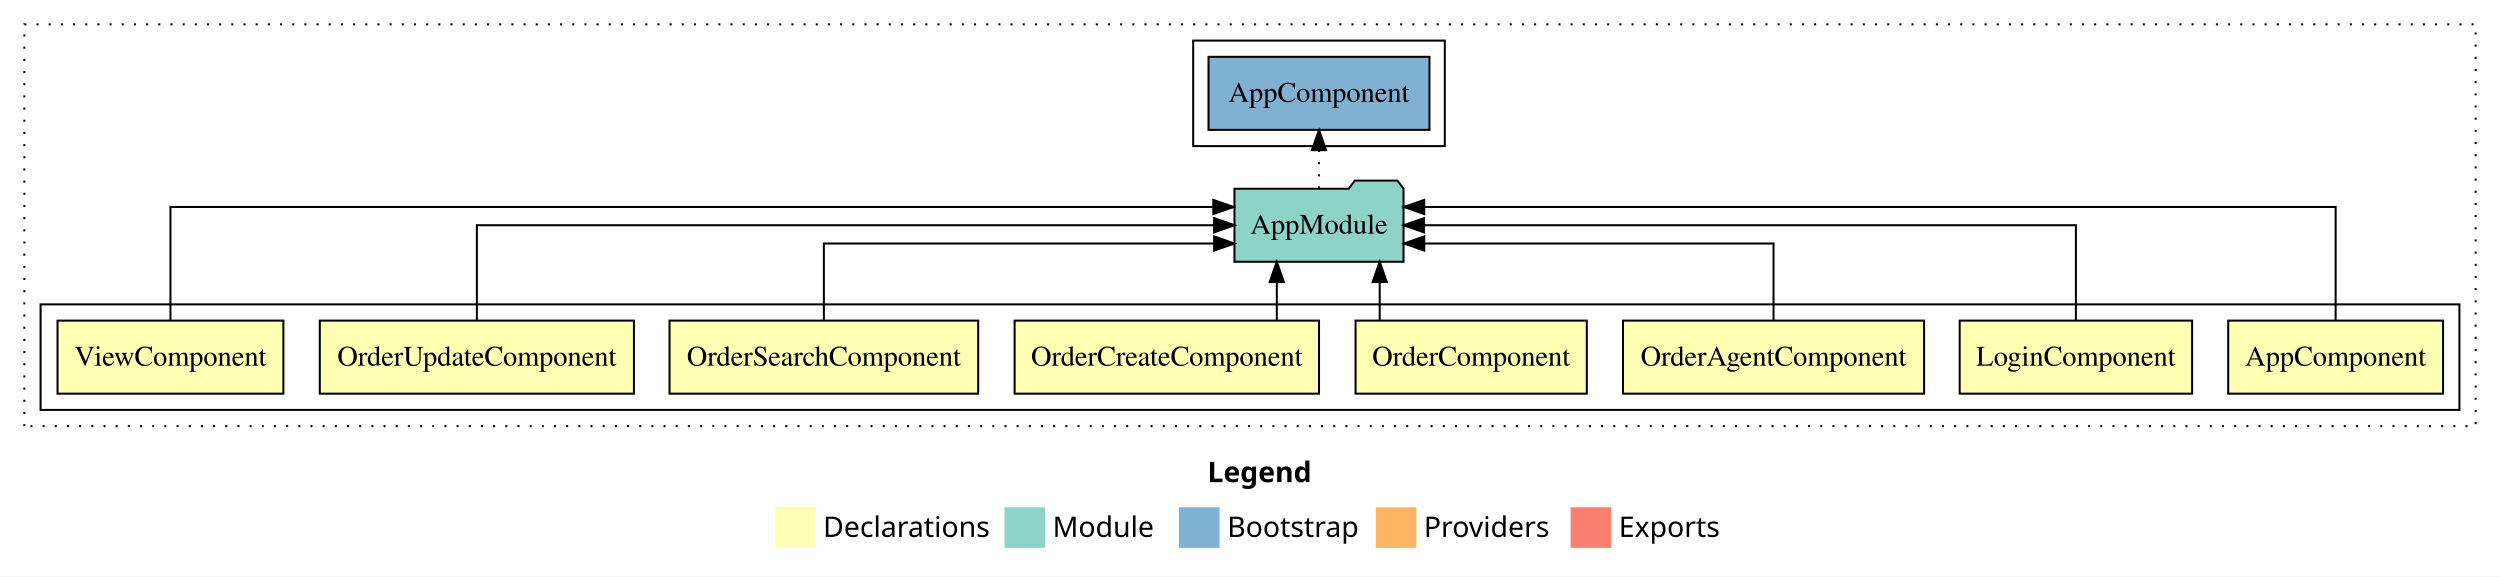
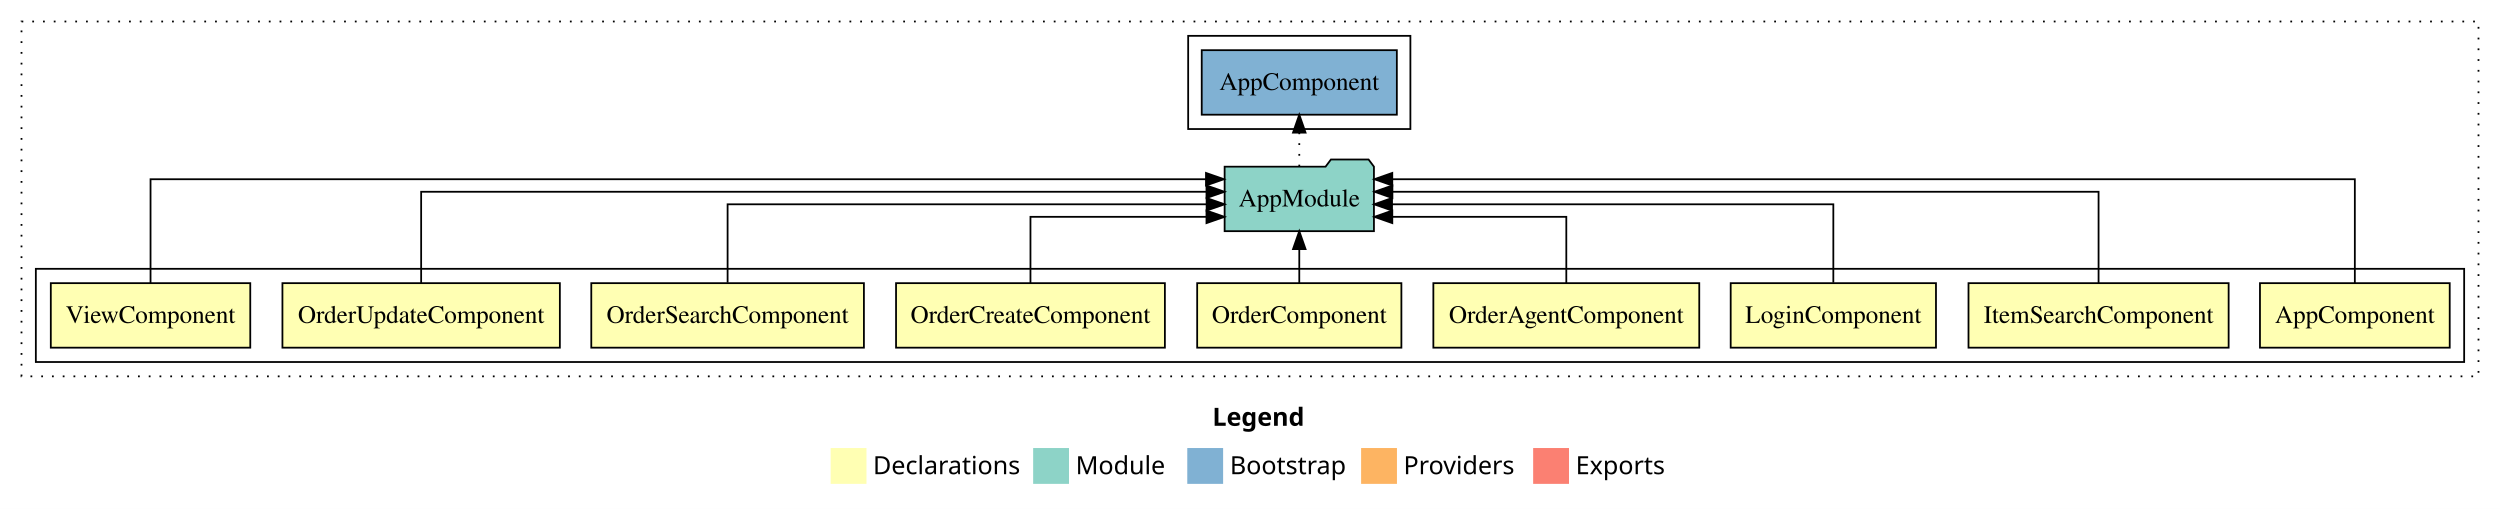
- <svg xmlns="http://www.w3.org/2000/svg" width="1232pt" height="284pt" viewBox="0.00 0.00 1232.00 284.00">
+ <svg xmlns="http://www.w3.org/2000/svg" width="1395pt" height="284pt" viewBox="0.00 0.00 1395.00 284.00">
  <g id="graph0" class="graph" transform="scale(1 1) rotate(0) translate(4 280)">
-     <polygon fill="#ffffff" stroke="transparent" points="-4,4 -4,-280 1228,-280 1228,4 -4,4" />
-     <text text-anchor="start" x="591.009" y="-42.4" font-family="sans-serif" font-weight="bold" font-size="14.00" fill="#000000">Legend</text>
-     <polygon fill="#ffffb3" stroke="transparent" points="378,-10 378,-30 398,-30 398,-10 378,-10" />
-     <text text-anchor="start" x="401.629" y="-15.4" font-family="sans-serif" font-size="14.00" fill="#000000">  Declarations</text>
-     <polygon fill="#8dd3c7" stroke="transparent" points="491,-10 491,-30 511,-30 511,-10 491,-10" />
-     <text text-anchor="start" x="514.725" y="-15.4" font-family="sans-serif" font-size="14.00" fill="#000000">  Module</text>
-     <polygon fill="#80b1d3" stroke="transparent" points="577,-10 577,-30 597,-30 597,-10 577,-10" />
-     <text text-anchor="start" x="600.781" y="-15.4" font-family="sans-serif" font-size="14.00" fill="#000000">  Bootstrap</text>
-     <polygon fill="#fdb462" stroke="transparent" points="674,-10 674,-30 694,-30 694,-10 674,-10" />
-     <text text-anchor="start" x="697.673" y="-15.4" font-family="sans-serif" font-size="14.00" fill="#000000">  Providers</text>
-     <polygon fill="#fb8072" stroke="transparent" points="770,-10 770,-30 790,-30 790,-10 770,-10" />
-     <text text-anchor="start" x="793.726" y="-15.4" font-family="sans-serif" font-size="14.00" fill="#000000">  Exports</text>
+     <polygon fill="#ffffff" stroke="transparent" points="-4,4 -4,-280 1391,-280 1391,4 -4,4" />
+     <text text-anchor="start" x="672.509" y="-42.4" font-family="sans-serif" font-weight="bold" font-size="14.00" fill="#000000">Legend</text>
+     <polygon fill="#ffffb3" stroke="transparent" points="459.5,-10 459.5,-30 479.5,-30 479.5,-10 459.5,-10" />
+     <text text-anchor="start" x="483.129" y="-15.4" font-family="sans-serif" font-size="14.00" fill="#000000">  Declarations</text>
+     <polygon fill="#8dd3c7" stroke="transparent" points="572.5,-10 572.5,-30 592.5,-30 592.5,-10 572.5,-10" />
+     <text text-anchor="start" x="596.225" y="-15.4" font-family="sans-serif" font-size="14.00" fill="#000000">  Module</text>
+     <polygon fill="#80b1d3" stroke="transparent" points="658.5,-10 658.5,-30 678.5,-30 678.5,-10 658.5,-10" />
+     <text text-anchor="start" x="682.281" y="-15.4" font-family="sans-serif" font-size="14.00" fill="#000000">  Bootstrap</text>
+     <polygon fill="#fdb462" stroke="transparent" points="755.5,-10 755.5,-30 775.5,-30 775.5,-10 755.5,-10" />
+     <text text-anchor="start" x="779.173" y="-15.4" font-family="sans-serif" font-size="14.00" fill="#000000">  Providers</text>
+     <polygon fill="#fb8072" stroke="transparent" points="851.5,-10 851.5,-30 871.5,-30 871.5,-10 851.5,-10" />
+     <text text-anchor="start" x="875.226" y="-15.4" font-family="sans-serif" font-size="14.00" fill="#000000">  Exports</text>
    <g id="clust1" class="cluster">
-       <polygon fill="none" stroke="#000000" stroke-dasharray="1,5" points="8,-70 8,-268 1216,-268 1216,-70 8,-70" />
+       <polygon fill="none" stroke="#000000" stroke-dasharray="1,5" points="8,-70 8,-268 1379,-268 1379,-70 8,-70" />
    </g>
    <g id="clust2" class="cluster">
-       <polygon fill="none" stroke="#000000" points="16,-78 16,-130 1208,-130 1208,-78 16,-78" />
+       <polygon fill="none" stroke="#000000" points="16,-78 16,-130 1371,-130 1371,-78 16,-78" />
    </g>
-     <g id="clust13" class="cluster">
-       <polygon fill="none" stroke="#000000" points="584,-208 584,-260 708,-260 708,-208 584,-208" />
+     <g id="clust14" class="cluster">
+       <polygon fill="none" stroke="#000000" points="659,-208 659,-260 783,-260 783,-208 659,-208" />
    </g>
    <g id="node1" class="node">
-       <polygon fill="#ffffb3" stroke="#000000" points="1199.94,-122 1094.06,-122 1094.06,-86 1199.94,-86 1199.94,-122" />
-       <text text-anchor="middle" x="1147" y="-99.8" font-family="Times,serif" font-size="14.00" fill="#000000">AppComponent</text>
+       <polygon fill="#ffffb3" stroke="#000000" points="1362.94,-122 1257.06,-122 1257.06,-86 1362.94,-86 1362.94,-122" />
+       <text text-anchor="middle" x="1310" y="-99.8" font-family="Times,serif" font-size="14.00" fill="#000000">AppComponent</text>
    </g>
-     <g id="node9" class="node">
-       <polygon fill="#8dd3c7" stroke="#000000" points="687.657,-187 684.657,-191 663.657,-191 660.657,-187 604.343,-187 604.343,-151 687.657,-151 687.657,-187" />
-       <text text-anchor="middle" x="646" y="-164.8" font-family="Times,serif" font-size="14.00" fill="#000000">AppModule</text>
+     <g id="node10" class="node">
+       <polygon fill="#8dd3c7" stroke="#000000" points="762.657,-187 759.657,-191 738.657,-191 735.657,-187 679.343,-187 679.343,-151 762.657,-151 762.657,-187" />
+       <text text-anchor="middle" x="721" y="-164.8" font-family="Times,serif" font-size="14.00" fill="#000000">AppModule</text>
    </g>
    <g id="edge1" class="edge">
-       <path fill="none" stroke="#000000" d="M1147,-122.292C1147,-144.206 1147,-178 1147,-178 1147,-178 697.853,-178 697.853,-178" />
-       <polygon fill="#000000" stroke="#000000" points="697.853,-174.5 687.853,-178 697.853,-181.5 697.853,-174.5" />
+       <path fill="none" stroke="#000000" d="M1310,-122.011C1310,-144.485 1310,-180 1310,-180 1310,-180 772.887,-180 772.887,-180" />
+       <polygon fill="#000000" stroke="#000000" points="772.887,-176.5 762.887,-180 772.887,-183.5 772.887,-176.5" />
    </g>
    <g id="node2" class="node">
+       <polygon fill="#ffffb3" stroke="#000000" points="1239.576,-122 1094.424,-122 1094.424,-86 1239.576,-86 1239.576,-122" />
+       <text text-anchor="middle" x="1167" y="-99.8" font-family="Times,serif" font-size="14.00" fill="#000000">ItemSearchComponent</text>
+     </g>
+     <g id="edge2" class="edge">
+       <path fill="none" stroke="#000000" d="M1167,-122.129C1167,-142.572 1167,-173 1167,-173 1167,-173 772.959,-173 772.959,-173" />
+       <polygon fill="#000000" stroke="#000000" points="772.959,-169.5 762.959,-173 772.959,-176.5 772.959,-169.5" />
+     </g>
+     <g id="node3" class="node">
      <polygon fill="#ffffb3" stroke="#000000" points="1076.276,-122 961.724,-122 961.724,-86 1076.276,-86 1076.276,-122" />
      <text text-anchor="middle" x="1019" y="-99.8" font-family="Times,serif" font-size="14.00" fill="#000000">LoginComponent</text>
    </g>
-     <g id="edge2" class="edge">
-       <path fill="none" stroke="#000000" d="M1019,-122.106C1019,-141.339 1019,-169 1019,-169 1019,-169 697.702,-169 697.702,-169" />
-       <polygon fill="#000000" stroke="#000000" points="697.702,-165.5 687.702,-169 697.702,-172.5 697.702,-165.5" />
+     <g id="edge3" class="edge">
+       <path fill="none" stroke="#000000" d="M1019,-122.267C1019,-140.555 1019,-166 1019,-166 1019,-166 772.749,-166 772.749,-166" />
+       <polygon fill="#000000" stroke="#000000" points="772.749,-162.5 762.749,-166 772.749,-169.5 772.749,-162.5" />
    </g>
-     <g id="node3" class="node">
+     <g id="node4" class="node">
      <polygon fill="#ffffb3" stroke="#000000" points="944.187,-122 795.813,-122 795.813,-86 944.187,-86 944.187,-122" />
      <text text-anchor="middle" x="870" y="-99.8" font-family="Times,serif" font-size="14.00" fill="#000000">OrderAgentComponent</text>
    </g>
-     <g id="edge3" class="edge">
-       <path fill="none" stroke="#000000" d="M870,-122.027C870,-138.398 870,-160 870,-160 870,-160 697.87,-160 697.87,-160" />
-       <polygon fill="#000000" stroke="#000000" points="697.87,-156.5 687.87,-160 697.87,-163.5 697.87,-156.5" />
+     <g id="edge4" class="edge">
+       <path fill="none" stroke="#000000" d="M870,-122.009C870,-138.049 870,-159 870,-159 870,-159 772.901,-159 772.901,-159" />
+       <polygon fill="#000000" stroke="#000000" points="772.901,-155.5 762.901,-159 772.901,-162.5 772.901,-155.5" />
    </g>
-     <g id="node4" class="node">
+     <g id="node5" class="node">
      <polygon fill="#ffffb3" stroke="#000000" points="777.975,-122 664.025,-122 664.025,-86 777.975,-86 777.975,-122" />
      <text text-anchor="middle" x="721" y="-99.8" font-family="Times,serif" font-size="14.00" fill="#000000">OrderComponent</text>
    </g>
-     <g id="edge4" class="edge">
-       <path fill="none" stroke="#000000" d="M675.92,-122.106C675.92,-122.106 675.92,-140.991 675.92,-140.991" />
-       <polygon fill="#000000" stroke="#000000" points="672.42,-140.991 675.92,-150.991 679.42,-140.991 672.42,-140.991" />
+     <g id="edge5" class="edge">
+       <path fill="none" stroke="#000000" d="M721,-122.106C721,-122.106 721,-140.991 721,-140.991" />
+       <polygon fill="#000000" stroke="#000000" points="717.5,-140.991 721,-150.991 724.5,-140.991 717.5,-140.991" />
    </g>
-     <g id="node5" class="node">
+     <g id="node6" class="node">
      <polygon fill="#ffffb3" stroke="#000000" points="646.007,-122 495.993,-122 495.993,-86 646.007,-86 646.007,-122" />
      <text text-anchor="middle" x="571" y="-99.8" font-family="Times,serif" font-size="14.00" fill="#000000">OrderCreateComponent</text>
    </g>
-     <g id="edge5" class="edge">
-       <path fill="none" stroke="#000000" d="M625.212,-122.106C625.212,-122.106 625.212,-140.991 625.212,-140.991" />
-       <polygon fill="#000000" stroke="#000000" points="621.713,-140.991 625.212,-150.991 628.713,-140.991 621.713,-140.991" />
+     <g id="edge6" class="edge">
+       <path fill="none" stroke="#000000" d="M571,-122.009C571,-138.049 571,-159 571,-159 571,-159 669.217,-159 669.217,-159" />
+       <polygon fill="#000000" stroke="#000000" points="669.217,-162.5 679.217,-159 669.217,-155.5 669.217,-162.5" />
    </g>
-     <g id="node6" class="node">
+     <g id="node7" class="node">
      <polygon fill="#ffffb3" stroke="#000000" points="478.062,-122 325.938,-122 325.938,-86 478.062,-86 478.062,-122" />
      <text text-anchor="middle" x="402" y="-99.8" font-family="Times,serif" font-size="14.00" fill="#000000">OrderSearchComponent</text>
    </g>
-     <g id="edge6" class="edge">
-       <path fill="none" stroke="#000000" d="M402,-122.027C402,-138.398 402,-160 402,-160 402,-160 594.332,-160 594.332,-160" />
-       <polygon fill="#000000" stroke="#000000" points="594.332,-163.5 604.332,-160 594.332,-156.5 594.332,-163.5" />
+     <g id="edge7" class="edge">
+       <path fill="none" stroke="#000000" d="M402,-122.267C402,-140.555 402,-166 402,-166 402,-166 669.296,-166 669.296,-166" />
+       <polygon fill="#000000" stroke="#000000" points="669.296,-169.5 679.296,-166 669.296,-162.5 669.296,-169.5" />
    </g>
-     <g id="node7" class="node">
+     <g id="node8" class="node">
      <polygon fill="#ffffb3" stroke="#000000" points="308.402,-122 153.598,-122 153.598,-86 308.402,-86 308.402,-122" />
      <text text-anchor="middle" x="231" y="-99.8" font-family="Times,serif" font-size="14.00" fill="#000000">OrderUpdateComponent</text>
    </g>
-     <g id="edge7" class="edge">
-       <path fill="none" stroke="#000000" d="M231,-122.106C231,-141.339 231,-169 231,-169 231,-169 594.308,-169 594.308,-169" />
-       <polygon fill="#000000" stroke="#000000" points="594.308,-172.5 604.308,-169 594.308,-165.5 594.308,-172.5" />
+     <g id="edge8" class="edge">
+       <path fill="none" stroke="#000000" d="M231,-122.129C231,-142.572 231,-173 231,-173 231,-173 669.223,-173 669.223,-173" />
+       <polygon fill="#000000" stroke="#000000" points="669.223,-176.5 679.223,-173 669.223,-169.5 669.223,-176.5" />
    </g>
-     <g id="node8" class="node">
+     <g id="node9" class="node">
      <polygon fill="#ffffb3" stroke="#000000" points="135.651,-122 24.349,-122 24.349,-86 135.651,-86 135.651,-122" />
      <text text-anchor="middle" x="80" y="-99.8" font-family="Times,serif" font-size="14.00" fill="#000000">ViewComponent</text>
    </g>
-     <g id="edge8" class="edge">
-       <path fill="none" stroke="#000000" d="M80,-122.292C80,-144.206 80,-178 80,-178 80,-178 593.92,-178 593.92,-178" />
-       <polygon fill="#000000" stroke="#000000" points="593.92,-181.5 603.92,-178 593.92,-174.5 593.92,-181.5" />
+     <g id="edge9" class="edge">
+       <path fill="none" stroke="#000000" d="M80,-122.011C80,-144.485 80,-180 80,-180 80,-180 668.942,-180 668.942,-180" />
+       <polygon fill="#000000" stroke="#000000" points="668.942,-183.5 678.942,-180 668.942,-176.5 668.942,-183.5" />
    </g>
-     <g id="node10" class="node">
-       <polygon fill="#80b1d3" stroke="#000000" points="700.439,-252 591.561,-252 591.561,-216 700.439,-216 700.439,-252" />
-       <text text-anchor="middle" x="646" y="-229.8" font-family="Times,serif" font-size="14.00" fill="#000000">AppComponent </text>
+     <g id="node11" class="node">
+       <polygon fill="#80b1d3" stroke="#000000" points="775.439,-252 666.561,-252 666.561,-216 775.439,-216 775.439,-252" />
+       <text text-anchor="middle" x="721" y="-229.8" font-family="Times,serif" font-size="14.00" fill="#000000">AppComponent </text>
    </g>
-     <g id="edge9" class="edge">
-       <path fill="none" stroke="#000000" stroke-dasharray="1,5" d="M646,-187.106C646,-187.106 646,-205.991 646,-205.991" />
-       <polygon fill="#000000" stroke="#000000" points="642.5,-205.991 646,-215.991 649.5,-205.991 642.5,-205.991" />
+     <g id="edge10" class="edge">
+       <path fill="none" stroke="#000000" stroke-dasharray="1,5" d="M721,-187.106C721,-187.106 721,-205.991 721,-205.991" />
+       <polygon fill="#000000" stroke="#000000" points="717.5,-205.991 721,-215.991 724.5,-205.991 717.5,-205.991" />
    </g>
  </g>
</svg>
